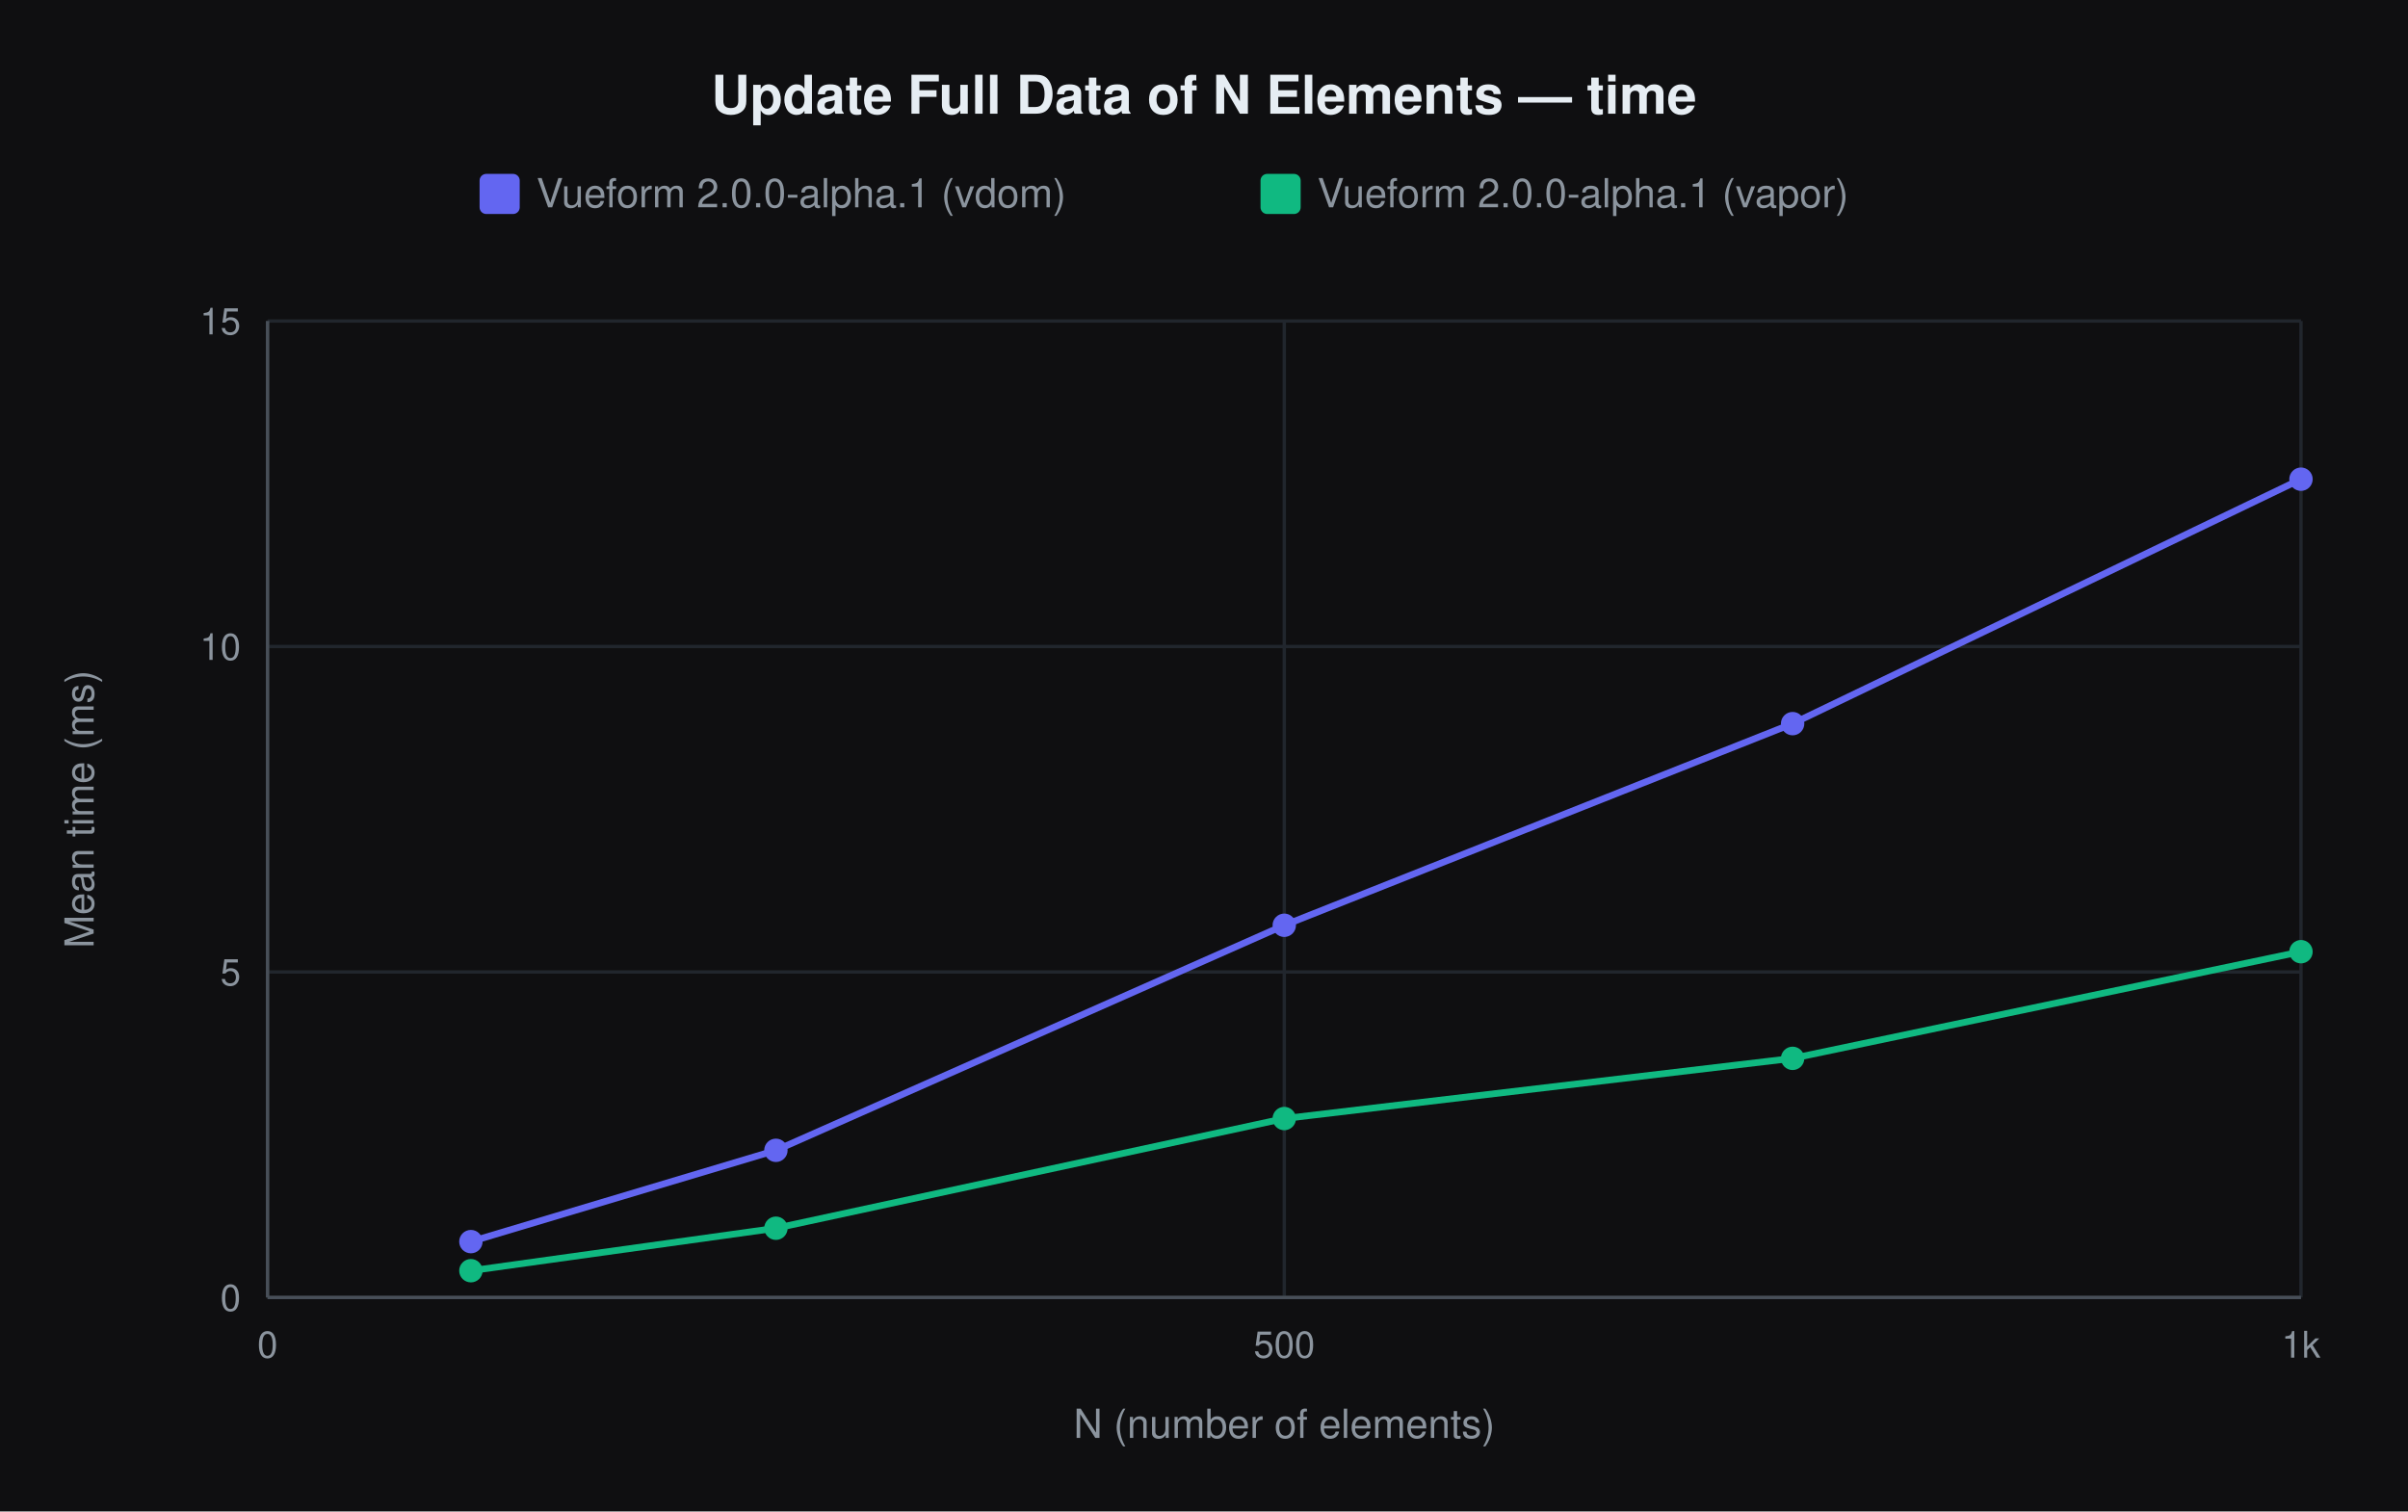
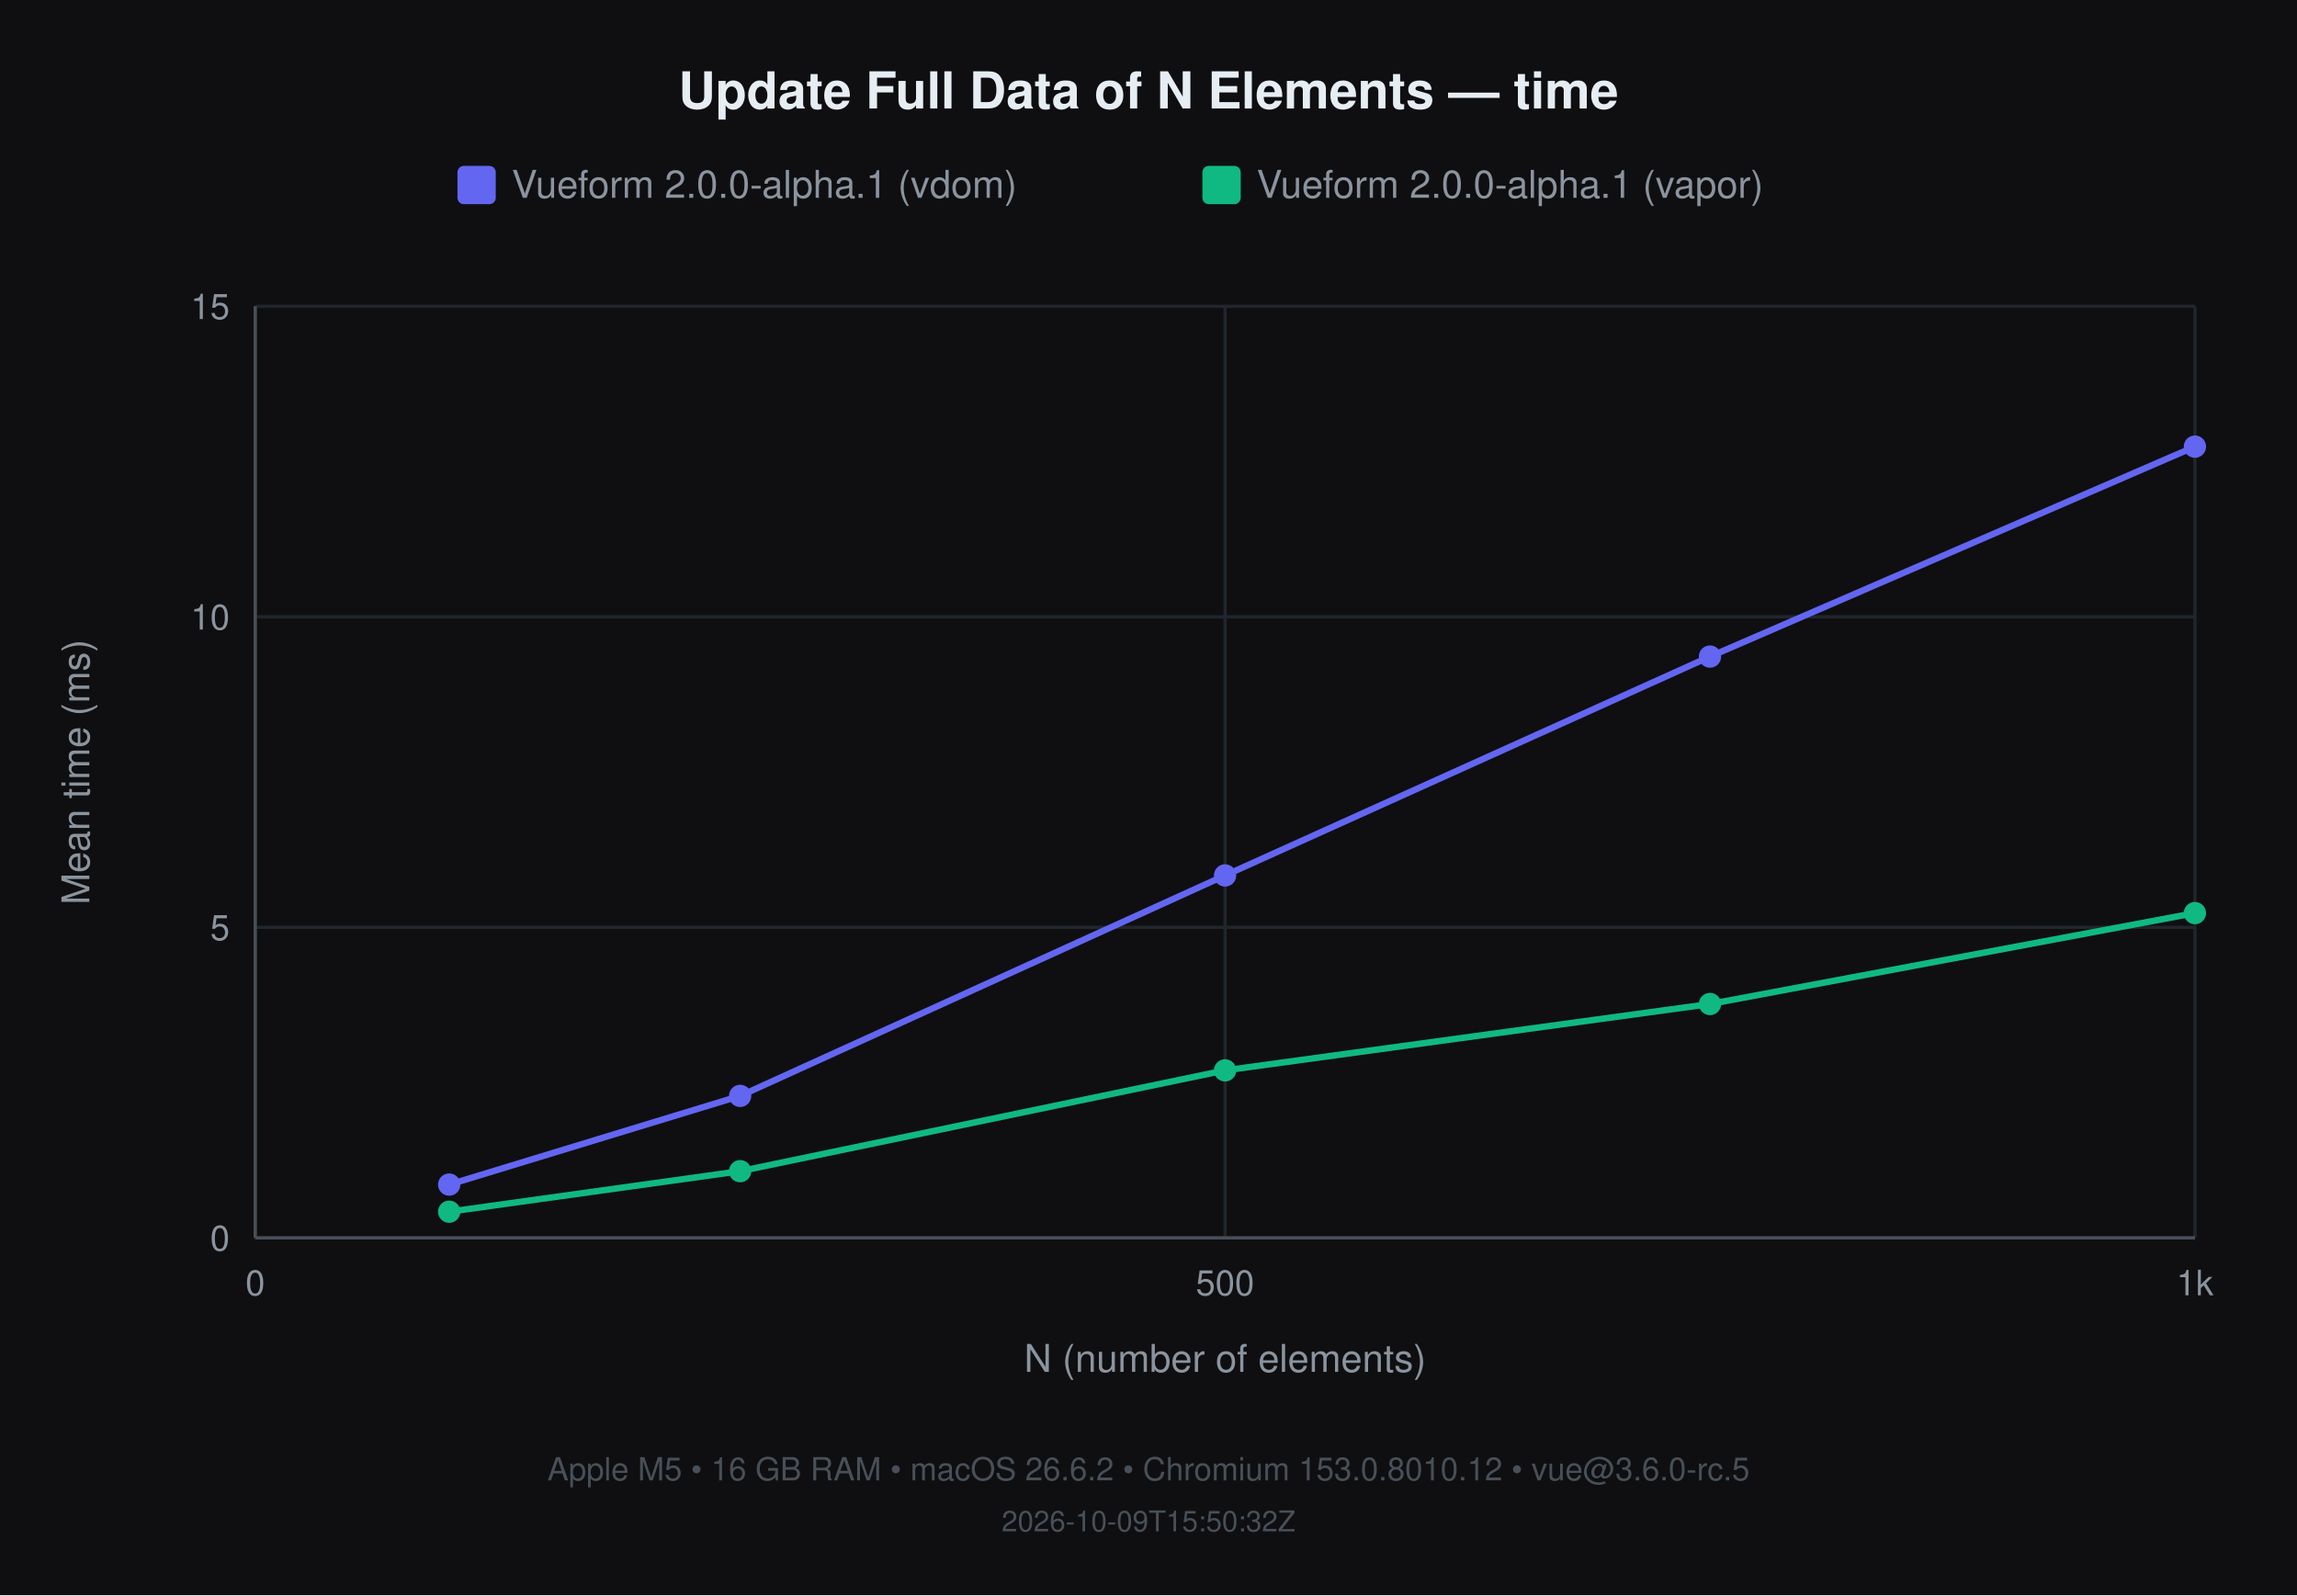
- <svg xmlns="http://www.w3.org/2000/svg" width="720" height="452" viewBox="0 0 720 452" font-family="-apple-system, 'Segoe UI', Helvetica, Arial, sans-serif">
-   <rect width="720" height="452" fill="#0f0f11" />
+ <svg xmlns="http://www.w3.org/2000/svg" width="720" height="500" viewBox="0 0 720 500" font-family="-apple-system, 'Segoe UI', Helvetica, Arial, sans-serif">
+   <rect width="720" height="500" fill="#0f0f11" />
  <text x="360" y="34" font-size="16" font-weight="600" fill="#e6edf3" text-anchor="middle">Update Full Data of N Elements — time</text>
  <rect x="143.4" y="52" width="12" height="12" rx="2" fill="#6366f1" />
  <text x="160.4" y="62" font-size="12" fill="#8b949e">Vueform 2.0.0-alpha.1 (vdom)</text>
  <rect x="376.9" y="52" width="12" height="12" rx="2" fill="#10b981" />
  <text x="393.9" y="62" font-size="12" fill="#8b949e">Vueform 2.0.0-alpha.1 (vapor)</text>
  <line x1="80" y1="388" x2="688" y2="388" stroke="#21262d" stroke-width="1" />
  <text x="72" y="392" font-size="11" fill="#8b949e" text-anchor="end">0</text>
  <line x1="80" y1="290.667" x2="688" y2="290.667" stroke="#21262d" stroke-width="1" />
  <text x="72" y="294.667" font-size="11" fill="#8b949e" text-anchor="end">5</text>
  <line x1="80" y1="193.333" x2="688" y2="193.333" stroke="#21262d" stroke-width="1" />
  <text x="72" y="197.333" font-size="11" fill="#8b949e" text-anchor="end">10</text>
  <line x1="80" y1="96" x2="688" y2="96" stroke="#21262d" stroke-width="1" />
  <text x="72" y="100" font-size="11" fill="#8b949e" text-anchor="end">15</text>
  <line x1="80" y1="96" x2="80" y2="388" stroke="#21262d" stroke-width="1" />
  <text x="80" y="406" font-size="11" fill="#8b949e" text-anchor="middle">0</text>
  <line x1="384" y1="96" x2="384" y2="388" stroke="#21262d" stroke-width="1" />
  <text x="384" y="406" font-size="11" fill="#8b949e" text-anchor="middle">500</text>
  <line x1="688" y1="96" x2="688" y2="388" stroke="#21262d" stroke-width="1" />
  <text x="688" y="406" font-size="11" fill="#8b949e" text-anchor="middle">1k</text>
  <line x1="80" y1="388" x2="688" y2="388" stroke="#484f58" stroke-width="1" />
  <line x1="80" y1="96" x2="80" y2="388" stroke="#484f58" stroke-width="1" />
  <text x="384" y="430" font-size="12" fill="#8b949e" text-anchor="middle">N (number of elements)</text>
  <text x="28" y="242" font-size="12" fill="#8b949e" text-anchor="middle" transform="rotate(-90 28 242)">Mean time (ms)</text>
-   <polyline points="140.8,371.3 232.0,344.0 384.0,276.7 536.0,216.4 688.0,143.3" fill="none" stroke="#6366f1" stroke-width="2" />
+   <text x="360" y="464" font-size="10" fill="#484f58" text-anchor="middle">Apple M5 • 16 GB RAM • macOS 26.6.2 • Chromium 153.0.8010.12 • vue@3.6.0-rc.5</text>
+   <text x="360" y="480" font-size="9" fill="#484f58" text-anchor="middle">2026-10-09T15:50:32Z</text>
+   <polyline points="140.8,371.3 232.0,343.5 384.0,274.4 536.0,205.8 688.0,140.0" fill="none" stroke="#6366f1" stroke-width="2" />
  <circle cx="140.8" cy="371.3" r="3.5" fill="#6366f1" />
-   <circle cx="232.0" cy="344.0" r="3.5" fill="#6366f1" />
-   <circle cx="384.0" cy="276.7" r="3.5" fill="#6366f1" />
-   <circle cx="536.0" cy="216.4" r="3.5" fill="#6366f1" />
-   <circle cx="688.0" cy="143.3" r="3.5" fill="#6366f1" />
-   <polyline points="140.8,380.0 232.0,367.3 384.0,334.5 536.0,316.5 688.0,284.6" fill="none" stroke="#10b981" stroke-width="2" />
-   <circle cx="140.8" cy="380.0" r="3.5" fill="#10b981" />
-   <circle cx="232.0" cy="367.3" r="3.5" fill="#10b981" />
-   <circle cx="384.0" cy="334.5" r="3.5" fill="#10b981" />
-   <circle cx="536.0" cy="316.5" r="3.5" fill="#10b981" />
-   <circle cx="688.0" cy="284.6" r="3.5" fill="#10b981" />
+   <circle cx="232.0" cy="343.5" r="3.5" fill="#6366f1" />
+   <circle cx="384.0" cy="274.4" r="3.5" fill="#6366f1" />
+   <circle cx="536.0" cy="205.8" r="3.5" fill="#6366f1" />
+   <circle cx="688.0" cy="140.0" r="3.5" fill="#6366f1" />
+   <polyline points="140.8,379.8 232.0,367.1 384.0,335.5 536.0,314.7 688.0,286.2" fill="none" stroke="#10b981" stroke-width="2" />
+   <circle cx="140.8" cy="379.8" r="3.5" fill="#10b981" />
+   <circle cx="232.0" cy="367.1" r="3.5" fill="#10b981" />
+   <circle cx="384.0" cy="335.5" r="3.5" fill="#10b981" />
+   <circle cx="536.0" cy="314.7" r="3.5" fill="#10b981" />
+   <circle cx="688.0" cy="286.2" r="3.5" fill="#10b981" />
</svg>
